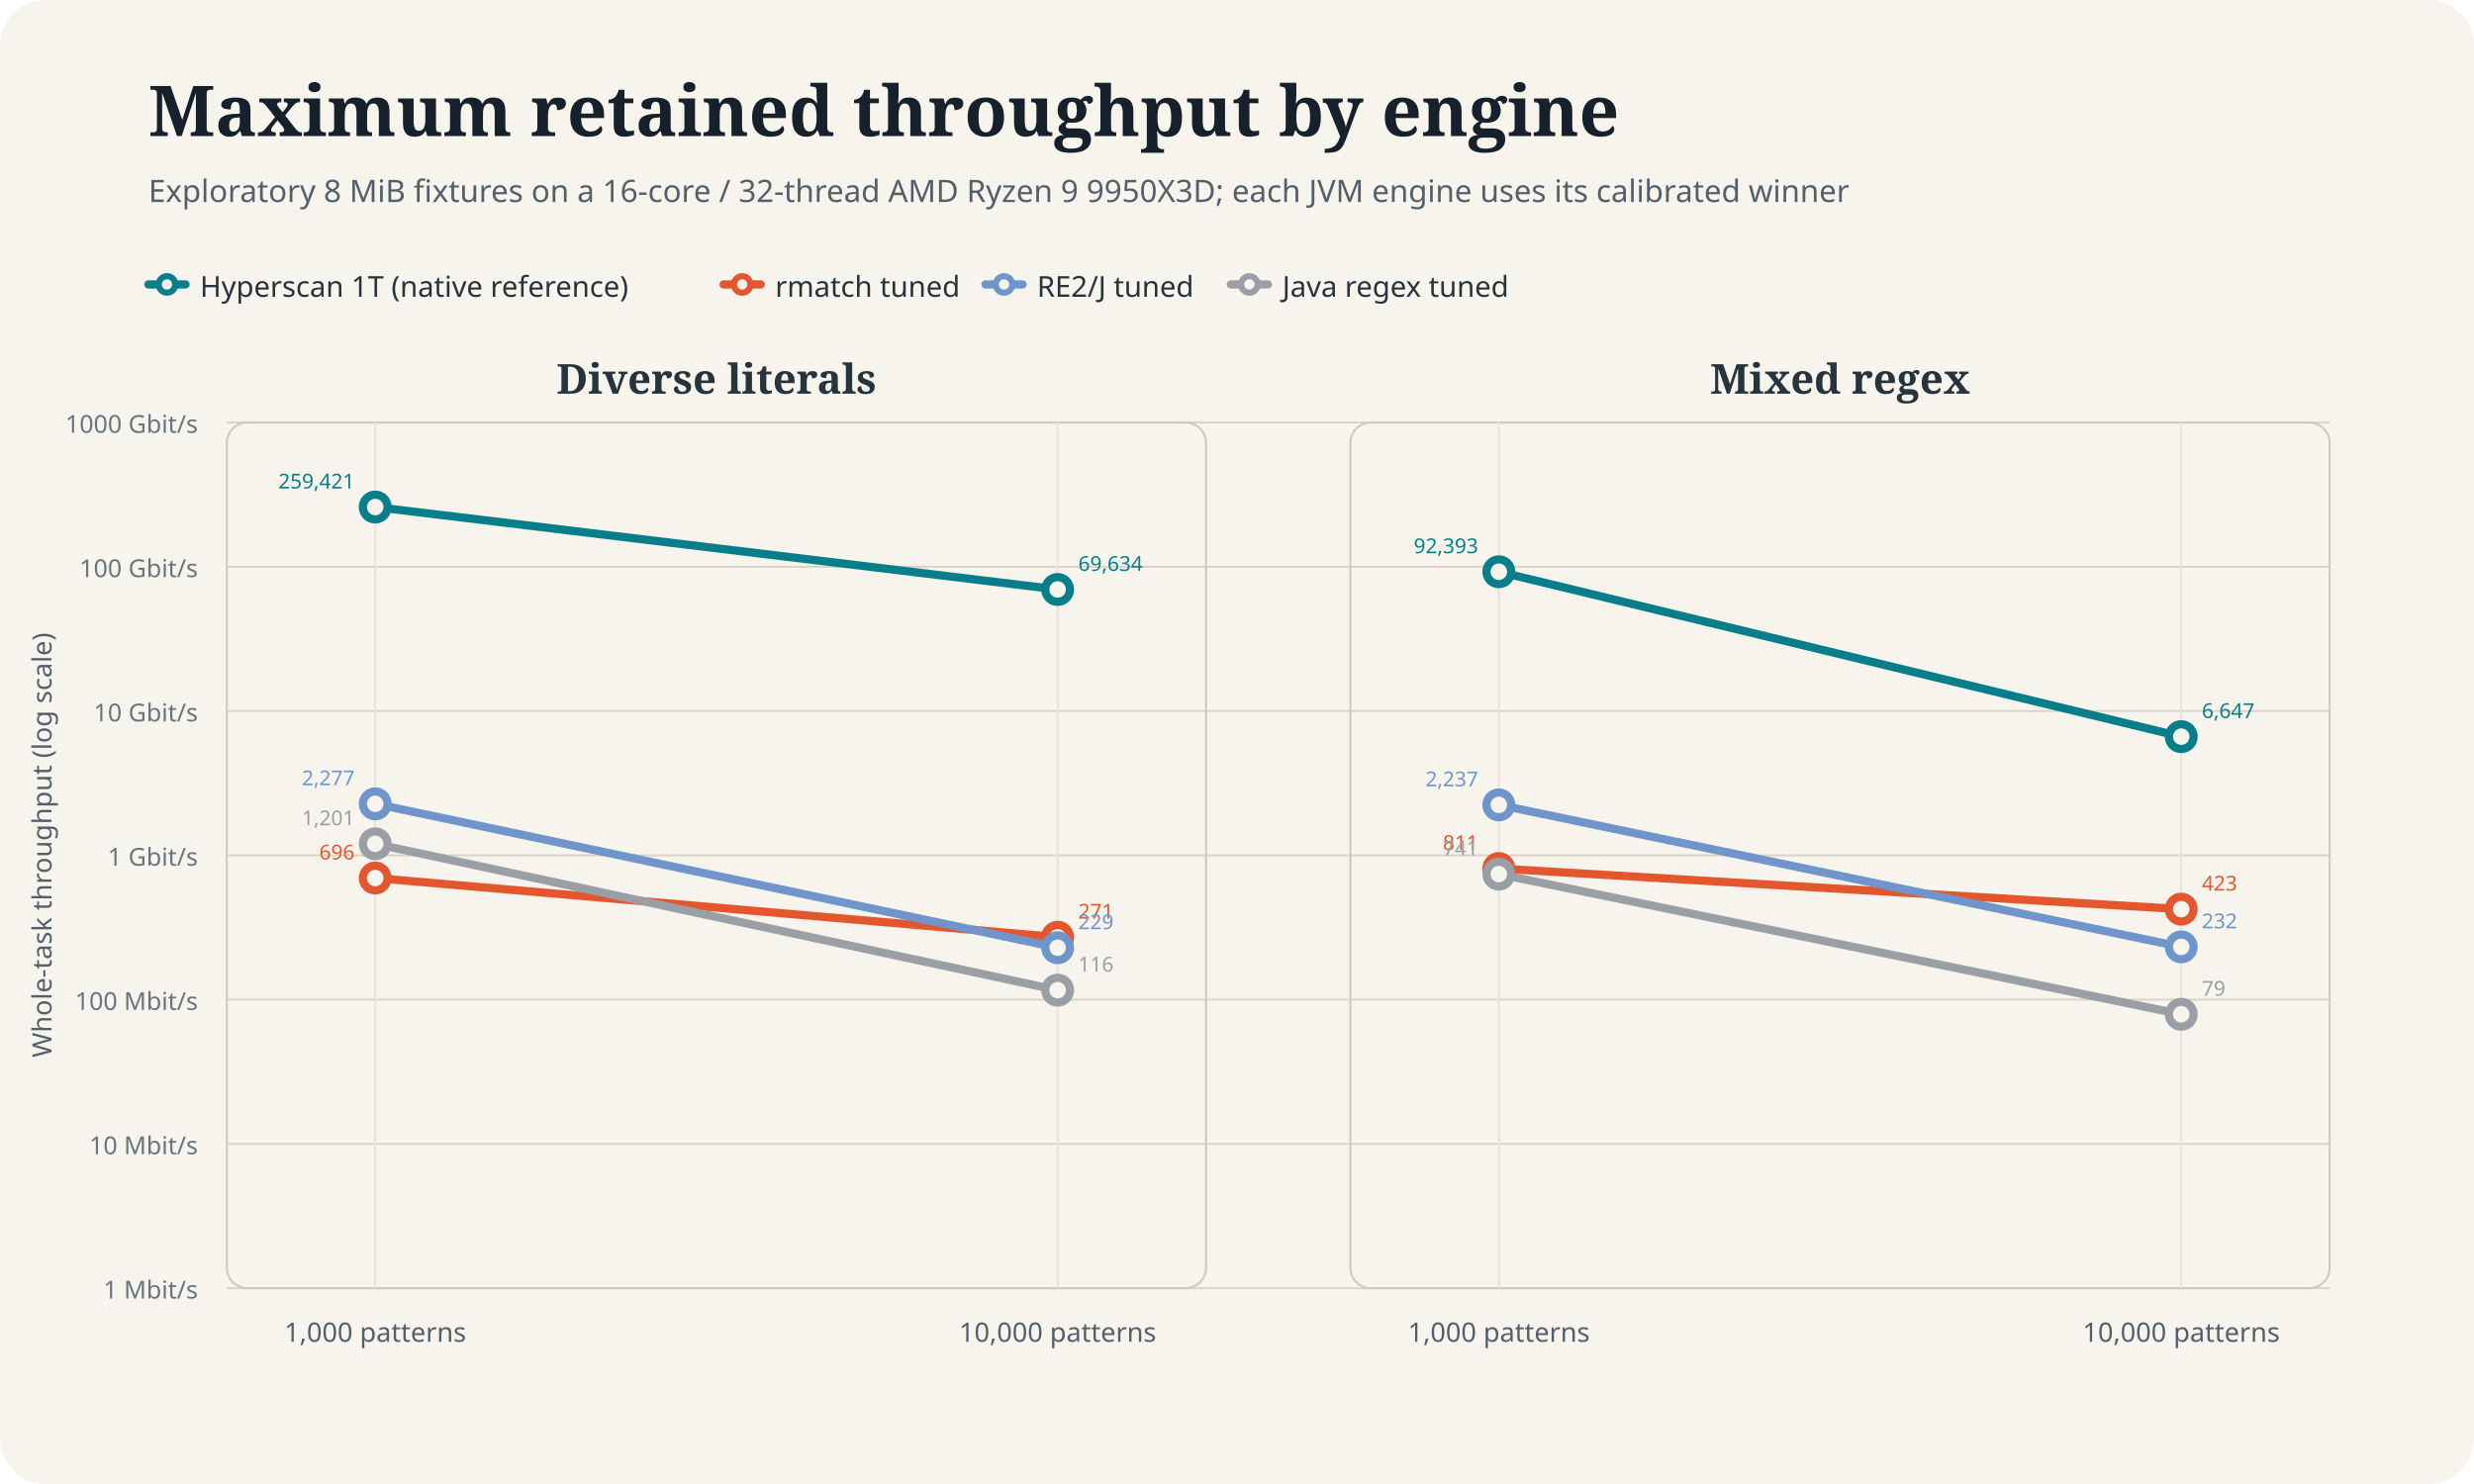
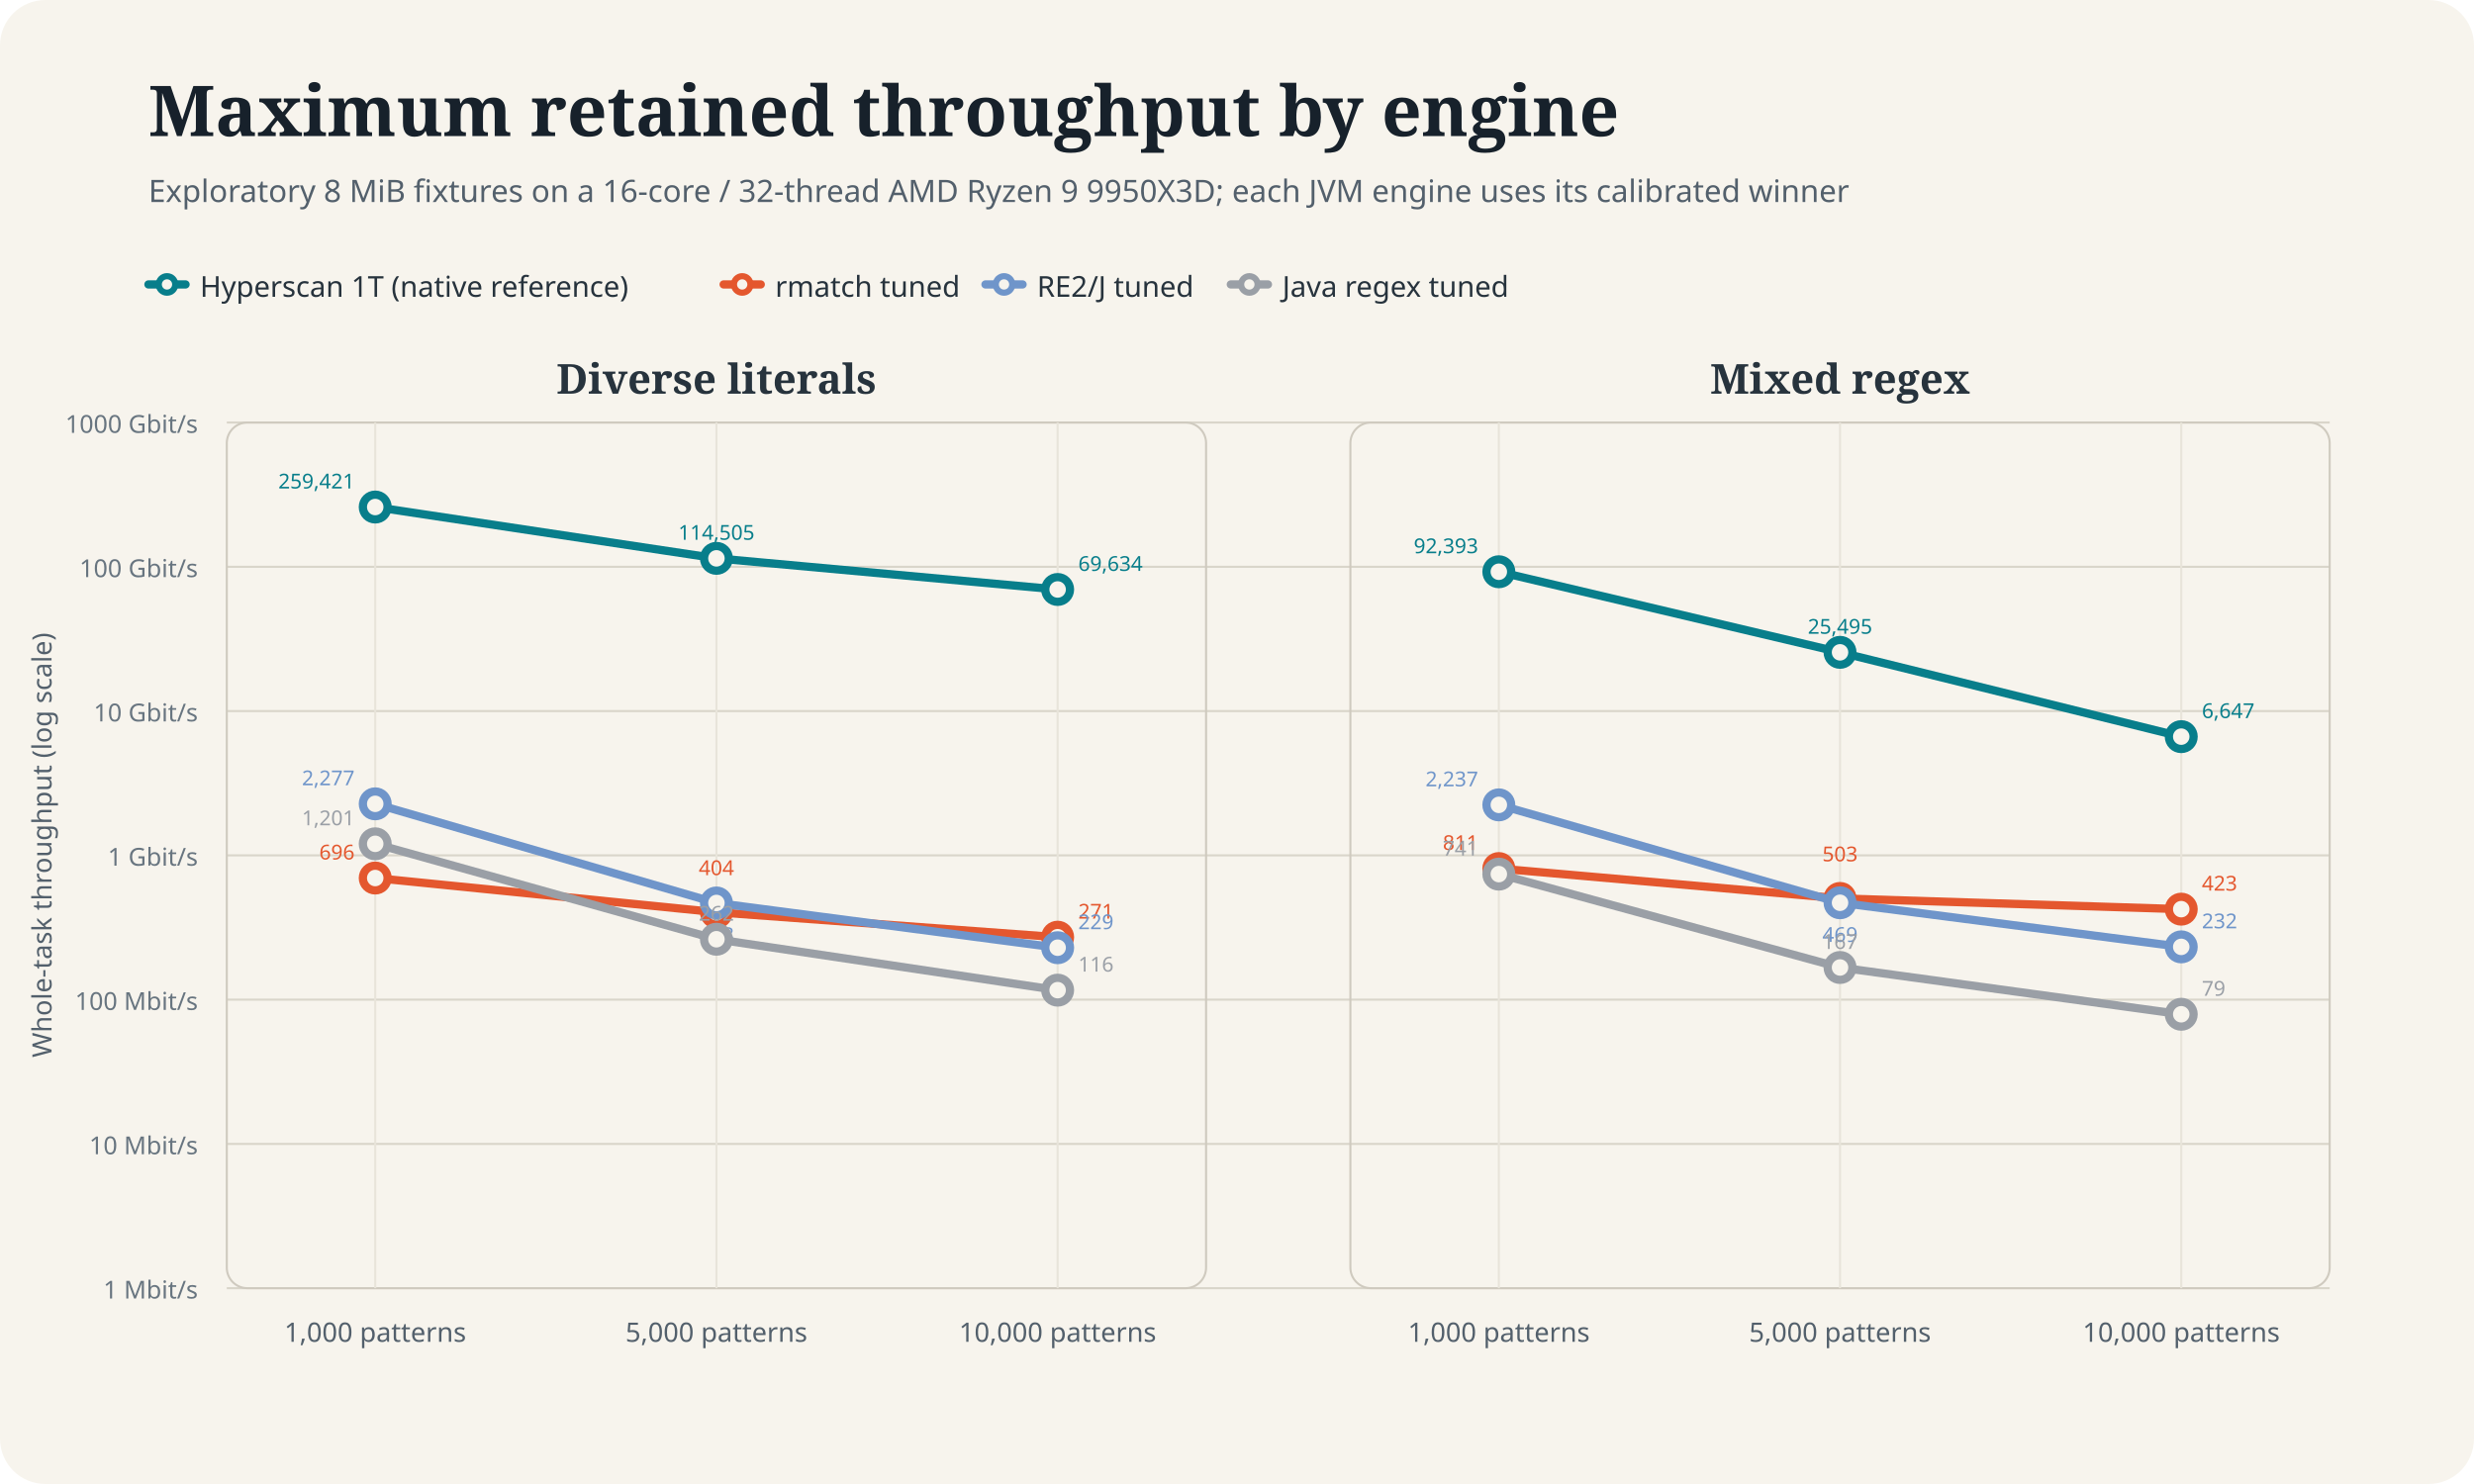
<svg xmlns="http://www.w3.org/2000/svg" width="1200" height="720" viewBox="0 0 1200 720" role="img" aria-labelledby="title desc">
  <rect width="1200" height="720" rx="22" fill="#f7f4ed" />
  <text x="72" y="66" font-family="Georgia, serif" font-size="34" font-weight="700" fill="#17212b">Maximum retained throughput by engine</text>
  <text x="72" y="98" font-family="Verdana, sans-serif" font-size="15" fill="#53606c">Exploratory 8 MiB fixtures on a 16-core / 32-thread AMD Ryzen 9 9950X3D; each JVM engine uses its calibrated winner</text>
  <line x1="72" y1="138" x2="90" y2="138" stroke="#087e8b" stroke-width="4" stroke-linecap="round" />
  <circle cx="81" cy="138" r="4" fill="#f7f4ed" stroke="#087e8b" stroke-width="3" />
  <text x="97" y="144" font-family="Verdana, sans-serif" font-size="14" fill="#27333d">Hyperscan 1T (native reference)</text>
  <line x1="351" y1="138" x2="369" y2="138" stroke="#e4572e" stroke-width="4" stroke-linecap="round" />
  <circle cx="360" cy="138" r="4" fill="#f7f4ed" stroke="#e4572e" stroke-width="3" />
  <text x="376" y="144" font-family="Verdana, sans-serif" font-size="14" fill="#27333d">rmatch tuned</text>
  <line x1="478" y1="138" x2="496" y2="138" stroke="#6f95ca" stroke-width="4" stroke-linecap="round" />
  <circle cx="487" cy="138" r="4" fill="#f7f4ed" stroke="#6f95ca" stroke-width="3" />
  <text x="503" y="144" font-family="Verdana, sans-serif" font-size="14" fill="#27333d">RE2/J tuned</text>
  <line x1="597" y1="138" x2="615" y2="138" stroke="#9a9fa6" stroke-width="4" stroke-linecap="round" />
  <circle cx="606" cy="138" r="4" fill="#f7f4ed" stroke="#9a9fa6" stroke-width="3" />
  <text x="622" y="144" font-family="Verdana, sans-serif" font-size="14" fill="#27333d">Java regex tuned</text>
  <line x1="110" y1="625.0" x2="1130" y2="625.0" stroke="#d9d5ca" stroke-width="1" />
  <text x="96" y="630.0" text-anchor="end" font-family="Verdana, sans-serif" font-size="12" fill="#687580">1 Mbit/s</text>
  <line x1="110" y1="555.0" x2="1130" y2="555.0" stroke="#d9d5ca" stroke-width="1" />
  <text x="96" y="560.0" text-anchor="end" font-family="Verdana, sans-serif" font-size="12" fill="#687580">10 Mbit/s</text>
  <line x1="110" y1="485.0" x2="1130" y2="485.0" stroke="#d9d5ca" stroke-width="1" />
  <text x="96" y="490.0" text-anchor="end" font-family="Verdana, sans-serif" font-size="12" fill="#687580">100 Mbit/s</text>
  <line x1="110" y1="415.0" x2="1130" y2="415.0" stroke="#d9d5ca" stroke-width="1" />
  <text x="96" y="420.0" text-anchor="end" font-family="Verdana, sans-serif" font-size="12" fill="#687580">1 Gbit/s</text>
  <line x1="110" y1="345.0" x2="1130" y2="345.0" stroke="#d9d5ca" stroke-width="1" />
  <text x="96" y="350.0" text-anchor="end" font-family="Verdana, sans-serif" font-size="12" fill="#687580">10 Gbit/s</text>
  <line x1="110" y1="275.0" x2="1130" y2="275.0" stroke="#d9d5ca" stroke-width="1" />
  <text x="96" y="280.0" text-anchor="end" font-family="Verdana, sans-serif" font-size="12" fill="#687580">100 Gbit/s</text>
  <line x1="110" y1="205.0" x2="1130" y2="205.0" stroke="#d9d5ca" stroke-width="1" />
  <text x="96" y="210.0" text-anchor="end" font-family="Verdana, sans-serif" font-size="12" fill="#687580">1000 Gbit/s</text>
  <rect x="110" y="205" width="475" height="420" rx="10" fill="none" stroke="#cfcabf" />
  <text x="347.5" y="191" text-anchor="middle" font-family="Georgia, serif" font-size="20" font-weight="700" fill="#27333d">Diverse literals</text>
-   <line x1="182" y1="205" x2="182" y2="625" stroke="#e8e4da" stroke-width="1" />
-   <text x="182" y="651" text-anchor="middle" font-family="Verdana, sans-serif" font-size="13" fill="#53606c">1,000 patterns</text>
-   <line x1="513" y1="205" x2="513" y2="625" stroke="#e8e4da" stroke-width="1" />
-   <text x="513" y="651" text-anchor="middle" font-family="Verdana, sans-serif" font-size="13" fill="#53606c">10,000 patterns</text>
-   <path d="M 182 246.0 L 513 286.0" fill="none" stroke="#087e8b" stroke-width="4" stroke-linecap="round" />
-   <circle cx="182" cy="246.0" r="6" fill="#f7f4ed" stroke="#087e8b" stroke-width="4" />
-   <text x="172" y="237.0" text-anchor="end" font-family="Verdana, sans-serif" font-size="10" fill="#087e8b">259,421</text>
-   <circle cx="513" cy="286.0" r="6" fill="#f7f4ed" stroke="#087e8b" stroke-width="4" />
-   <text x="523" y="277.0" text-anchor="start" font-family="Verdana, sans-serif" font-size="10" fill="#087e8b">69,634</text>
-   <path d="M 182 426.0 L 513 454.7" fill="none" stroke="#e4572e" stroke-width="4" stroke-linecap="round" />
-   <circle cx="182" cy="426.0" r="6" fill="#f7f4ed" stroke="#e4572e" stroke-width="4" />
-   <text x="172" y="417.0" text-anchor="end" font-family="Verdana, sans-serif" font-size="10" fill="#e4572e">696</text>
-   <circle cx="513" cy="454.7" r="6" fill="#f7f4ed" stroke="#e4572e" stroke-width="4" />
-   <text x="523" y="445.7" text-anchor="start" font-family="Verdana, sans-serif" font-size="10" fill="#e4572e">271</text>
-   <path d="M 182 390.0 L 513 459.8" fill="none" stroke="#6f95ca" stroke-width="4" stroke-linecap="round" />
-   <circle cx="182" cy="390.0" r="6" fill="#f7f4ed" stroke="#6f95ca" stroke-width="4" />
-   <text x="172" y="381.0" text-anchor="end" font-family="Verdana, sans-serif" font-size="10" fill="#6f95ca">2,277</text>
-   <circle cx="513" cy="459.8" r="6" fill="#f7f4ed" stroke="#6f95ca" stroke-width="4" />
-   <text x="523" y="450.8" text-anchor="start" font-family="Verdana, sans-serif" font-size="10" fill="#6f95ca">229</text>
-   <path d="M 182 409.4 L 513 480.4" fill="none" stroke="#9a9fa6" stroke-width="4" stroke-linecap="round" />
-   <circle cx="182" cy="409.4" r="6" fill="#f7f4ed" stroke="#9a9fa6" stroke-width="4" />
-   <text x="172" y="400.4" text-anchor="end" font-family="Verdana, sans-serif" font-size="10" fill="#9a9fa6">1,201</text>
-   <circle cx="513" cy="480.4" r="6" fill="#f7f4ed" stroke="#9a9fa6" stroke-width="4" />
-   <text x="523" y="471.4" text-anchor="start" font-family="Verdana, sans-serif" font-size="10" fill="#9a9fa6">116</text>
+   <line x1="182.0" y1="205" x2="182.0" y2="625" stroke="#e8e4da" stroke-width="1" />
+   <text x="182.0" y="651" text-anchor="middle" font-family="Verdana, sans-serif" font-size="13" fill="#53606c">1,000 patterns</text>
+   <line x1="347.5" y1="205" x2="347.5" y2="625" stroke="#e8e4da" stroke-width="1" />
+   <text x="347.5" y="651" text-anchor="middle" font-family="Verdana, sans-serif" font-size="13" fill="#53606c">5,000 patterns</text>
+   <line x1="513.0" y1="205" x2="513.0" y2="625" stroke="#e8e4da" stroke-width="1" />
+   <text x="513.0" y="651" text-anchor="middle" font-family="Verdana, sans-serif" font-size="13" fill="#53606c">10,000 patterns</text>
+   <path d="M 182.0 246.0 L 347.5 270.9 L 513.0 286.0" fill="none" stroke="#087e8b" stroke-width="4" stroke-linecap="round" stroke-linejoin="round" />
+   <circle cx="182.0" cy="246.0" r="6" fill="#f7f4ed" stroke="#087e8b" stroke-width="4" />
+   <text x="172.0" y="237.0" text-anchor="end" font-family="Verdana, sans-serif" font-size="10" fill="#087e8b">259,421</text>
+   <circle cx="347.5" cy="270.9" r="6" fill="#f7f4ed" stroke="#087e8b" stroke-width="4" />
+   <text x="347.5" y="261.9" text-anchor="middle" font-family="Verdana, sans-serif" font-size="10" fill="#087e8b">114,505</text>
+   <circle cx="513.0" cy="286.0" r="6" fill="#f7f4ed" stroke="#087e8b" stroke-width="4" />
+   <text x="523.0" y="277.0" text-anchor="start" font-family="Verdana, sans-serif" font-size="10" fill="#087e8b">69,634</text>
+   <path d="M 182.0 426.0 L 347.5 442.6 L 513.0 454.7" fill="none" stroke="#e4572e" stroke-width="4" stroke-linecap="round" stroke-linejoin="round" />
+   <circle cx="182.0" cy="426.0" r="6" fill="#f7f4ed" stroke="#e4572e" stroke-width="4" />
+   <text x="172.0" y="417.0" text-anchor="end" font-family="Verdana, sans-serif" font-size="10" fill="#e4572e">696</text>
+   <circle cx="347.5" cy="442.6" r="6" fill="#f7f4ed" stroke="#e4572e" stroke-width="4" />
+   <text x="347.5" y="424.6" text-anchor="middle" font-family="Verdana, sans-serif" font-size="10" fill="#e4572e">404</text>
+   <circle cx="513.0" cy="454.7" r="6" fill="#f7f4ed" stroke="#e4572e" stroke-width="4" />
+   <text x="523.0" y="445.7" text-anchor="start" font-family="Verdana, sans-serif" font-size="10" fill="#e4572e">271</text>
+   <path d="M 182.0 390.0 L 347.5 438.1 L 513.0 459.8" fill="none" stroke="#6f95ca" stroke-width="4" stroke-linecap="round" stroke-linejoin="round" />
+   <circle cx="182.0" cy="390.0" r="6" fill="#f7f4ed" stroke="#6f95ca" stroke-width="4" />
+   <text x="172.0" y="381.0" text-anchor="end" font-family="Verdana, sans-serif" font-size="10" fill="#6f95ca">2,277</text>
+   <circle cx="347.5" cy="438.1" r="6" fill="#f7f4ed" stroke="#6f95ca" stroke-width="4" />
+   <text x="347.5" y="457.1" text-anchor="middle" font-family="Verdana, sans-serif" font-size="10" fill="#6f95ca">468</text>
+   <circle cx="513.0" cy="459.8" r="6" fill="#f7f4ed" stroke="#6f95ca" stroke-width="4" />
+   <text x="523.0" y="450.8" text-anchor="start" font-family="Verdana, sans-serif" font-size="10" fill="#6f95ca">229</text>
+   <path d="M 182.0 409.4 L 347.5 455.7 L 513.0 480.4" fill="none" stroke="#9a9fa6" stroke-width="4" stroke-linecap="round" stroke-linejoin="round" />
+   <circle cx="182.0" cy="409.4" r="6" fill="#f7f4ed" stroke="#9a9fa6" stroke-width="4" />
+   <text x="172.0" y="400.4" text-anchor="end" font-family="Verdana, sans-serif" font-size="10" fill="#9a9fa6">1,201</text>
+   <circle cx="347.5" cy="455.7" r="6" fill="#f7f4ed" stroke="#9a9fa6" stroke-width="4" />
+   <text x="347.5" y="446.7" text-anchor="middle" font-family="Verdana, sans-serif" font-size="10" fill="#9a9fa6">262</text>
+   <circle cx="513.0" cy="480.4" r="6" fill="#f7f4ed" stroke="#9a9fa6" stroke-width="4" />
+   <text x="523.0" y="471.4" text-anchor="start" font-family="Verdana, sans-serif" font-size="10" fill="#9a9fa6">116</text>
  <rect x="655" y="205" width="475" height="420" rx="10" fill="none" stroke="#cfcabf" />
  <text x="892.5" y="191" text-anchor="middle" font-family="Georgia, serif" font-size="20" font-weight="700" fill="#27333d">Mixed regex</text>
-   <line x1="727" y1="205" x2="727" y2="625" stroke="#e8e4da" stroke-width="1" />
-   <text x="727" y="651" text-anchor="middle" font-family="Verdana, sans-serif" font-size="13" fill="#53606c">1,000 patterns</text>
-   <line x1="1058" y1="205" x2="1058" y2="625" stroke="#e8e4da" stroke-width="1" />
-   <text x="1058" y="651" text-anchor="middle" font-family="Verdana, sans-serif" font-size="13" fill="#53606c">10,000 patterns</text>
-   <path d="M 727 277.4 L 1058 357.4" fill="none" stroke="#087e8b" stroke-width="4" stroke-linecap="round" />
-   <circle cx="727" cy="277.4" r="6" fill="#f7f4ed" stroke="#087e8b" stroke-width="4" />
-   <text x="717" y="268.4" text-anchor="end" font-family="Verdana, sans-serif" font-size="10" fill="#087e8b">92,393</text>
-   <circle cx="1058" cy="357.4" r="6" fill="#f7f4ed" stroke="#087e8b" stroke-width="4" />
-   <text x="1068" y="348.4" text-anchor="start" font-family="Verdana, sans-serif" font-size="10" fill="#087e8b">6,647</text>
-   <path d="M 727 421.4 L 1058 441.1" fill="none" stroke="#e4572e" stroke-width="4" stroke-linecap="round" />
-   <circle cx="727" cy="421.4" r="6" fill="#f7f4ed" stroke="#e4572e" stroke-width="4" />
-   <text x="717" y="412.4" text-anchor="end" font-family="Verdana, sans-serif" font-size="10" fill="#e4572e">811</text>
-   <circle cx="1058" cy="441.1" r="6" fill="#f7f4ed" stroke="#e4572e" stroke-width="4" />
-   <text x="1068" y="432.1" text-anchor="start" font-family="Verdana, sans-serif" font-size="10" fill="#e4572e">423</text>
-   <path d="M 727 390.5 L 1058 459.4" fill="none" stroke="#6f95ca" stroke-width="4" stroke-linecap="round" />
-   <circle cx="727" cy="390.5" r="6" fill="#f7f4ed" stroke="#6f95ca" stroke-width="4" />
-   <text x="717" y="381.5" text-anchor="end" font-family="Verdana, sans-serif" font-size="10" fill="#6f95ca">2,237</text>
-   <circle cx="1058" cy="459.4" r="6" fill="#f7f4ed" stroke="#6f95ca" stroke-width="4" />
-   <text x="1068" y="450.4" text-anchor="start" font-family="Verdana, sans-serif" font-size="10" fill="#6f95ca">232</text>
-   <path d="M 727 424.1 L 1058 492.1" fill="none" stroke="#9a9fa6" stroke-width="4" stroke-linecap="round" />
-   <circle cx="727" cy="424.1" r="6" fill="#f7f4ed" stroke="#9a9fa6" stroke-width="4" />
-   <text x="717" y="415.1" text-anchor="end" font-family="Verdana, sans-serif" font-size="10" fill="#9a9fa6">741</text>
-   <circle cx="1058" cy="492.1" r="6" fill="#f7f4ed" stroke="#9a9fa6" stroke-width="4" />
-   <text x="1068" y="483.1" text-anchor="start" font-family="Verdana, sans-serif" font-size="10" fill="#9a9fa6">79</text>
+   <line x1="727.0" y1="205" x2="727.0" y2="625" stroke="#e8e4da" stroke-width="1" />
+   <text x="727.0" y="651" text-anchor="middle" font-family="Verdana, sans-serif" font-size="13" fill="#53606c">1,000 patterns</text>
+   <line x1="892.5" y1="205" x2="892.5" y2="625" stroke="#e8e4da" stroke-width="1" />
+   <text x="892.5" y="651" text-anchor="middle" font-family="Verdana, sans-serif" font-size="13" fill="#53606c">5,000 patterns</text>
+   <line x1="1058.0" y1="205" x2="1058.0" y2="625" stroke="#e8e4da" stroke-width="1" />
+   <text x="1058.0" y="651" text-anchor="middle" font-family="Verdana, sans-serif" font-size="13" fill="#53606c">10,000 patterns</text>
+   <path d="M 727.0 277.4 L 892.5 316.5 L 1058.0 357.4" fill="none" stroke="#087e8b" stroke-width="4" stroke-linecap="round" stroke-linejoin="round" />
+   <circle cx="727.0" cy="277.4" r="6" fill="#f7f4ed" stroke="#087e8b" stroke-width="4" />
+   <text x="717.0" y="268.4" text-anchor="end" font-family="Verdana, sans-serif" font-size="10" fill="#087e8b">92,393</text>
+   <circle cx="892.5" cy="316.5" r="6" fill="#f7f4ed" stroke="#087e8b" stroke-width="4" />
+   <text x="892.5" y="307.5" text-anchor="middle" font-family="Verdana, sans-serif" font-size="10" fill="#087e8b">25,495</text>
+   <circle cx="1058.0" cy="357.4" r="6" fill="#f7f4ed" stroke="#087e8b" stroke-width="4" />
+   <text x="1068.0" y="348.4" text-anchor="start" font-family="Verdana, sans-serif" font-size="10" fill="#087e8b">6,647</text>
+   <path d="M 727.0 421.4 L 892.5 435.9 L 1058.0 441.1" fill="none" stroke="#e4572e" stroke-width="4" stroke-linecap="round" stroke-linejoin="round" />
+   <circle cx="727.0" cy="421.4" r="6" fill="#f7f4ed" stroke="#e4572e" stroke-width="4" />
+   <text x="717.0" y="412.4" text-anchor="end" font-family="Verdana, sans-serif" font-size="10" fill="#e4572e">811</text>
+   <circle cx="892.5" cy="435.9" r="6" fill="#f7f4ed" stroke="#e4572e" stroke-width="4" />
+   <text x="892.5" y="417.9" text-anchor="middle" font-family="Verdana, sans-serif" font-size="10" fill="#e4572e">503</text>
+   <circle cx="1058.0" cy="441.1" r="6" fill="#f7f4ed" stroke="#e4572e" stroke-width="4" />
+   <text x="1068.0" y="432.1" text-anchor="start" font-family="Verdana, sans-serif" font-size="10" fill="#e4572e">423</text>
+   <path d="M 727.0 390.5 L 892.5 438.0 L 1058.0 459.4" fill="none" stroke="#6f95ca" stroke-width="4" stroke-linecap="round" stroke-linejoin="round" />
+   <circle cx="727.0" cy="390.5" r="6" fill="#f7f4ed" stroke="#6f95ca" stroke-width="4" />
+   <text x="717.0" y="381.5" text-anchor="end" font-family="Verdana, sans-serif" font-size="10" fill="#6f95ca">2,237</text>
+   <circle cx="892.5" cy="438.0" r="6" fill="#f7f4ed" stroke="#6f95ca" stroke-width="4" />
+   <text x="892.5" y="457.0" text-anchor="middle" font-family="Verdana, sans-serif" font-size="10" fill="#6f95ca">469</text>
+   <circle cx="1058.0" cy="459.4" r="6" fill="#f7f4ed" stroke="#6f95ca" stroke-width="4" />
+   <text x="1068.0" y="450.4" text-anchor="start" font-family="Verdana, sans-serif" font-size="10" fill="#6f95ca">232</text>
+   <path d="M 727.0 424.1 L 892.5 469.4 L 1058.0 492.1" fill="none" stroke="#9a9fa6" stroke-width="4" stroke-linecap="round" stroke-linejoin="round" />
+   <circle cx="727.0" cy="424.1" r="6" fill="#f7f4ed" stroke="#9a9fa6" stroke-width="4" />
+   <text x="717.0" y="415.1" text-anchor="end" font-family="Verdana, sans-serif" font-size="10" fill="#9a9fa6">741</text>
+   <circle cx="892.5" cy="469.4" r="6" fill="#f7f4ed" stroke="#9a9fa6" stroke-width="4" />
+   <text x="892.5" y="460.4" text-anchor="middle" font-family="Verdana, sans-serif" font-size="10" fill="#9a9fa6">167</text>
+   <circle cx="1058.0" cy="492.1" r="6" fill="#f7f4ed" stroke="#9a9fa6" stroke-width="4" />
+   <text x="1068.0" y="483.1" text-anchor="start" font-family="Verdana, sans-serif" font-size="10" fill="#9a9fa6">79</text>
  <text x="25" y="410" transform="rotate(-90 25 410)" text-anchor="middle" font-family="Verdana, sans-serif" font-size="13" fill="#53606c">Whole-task throughput (log scale)</text>
</svg>
